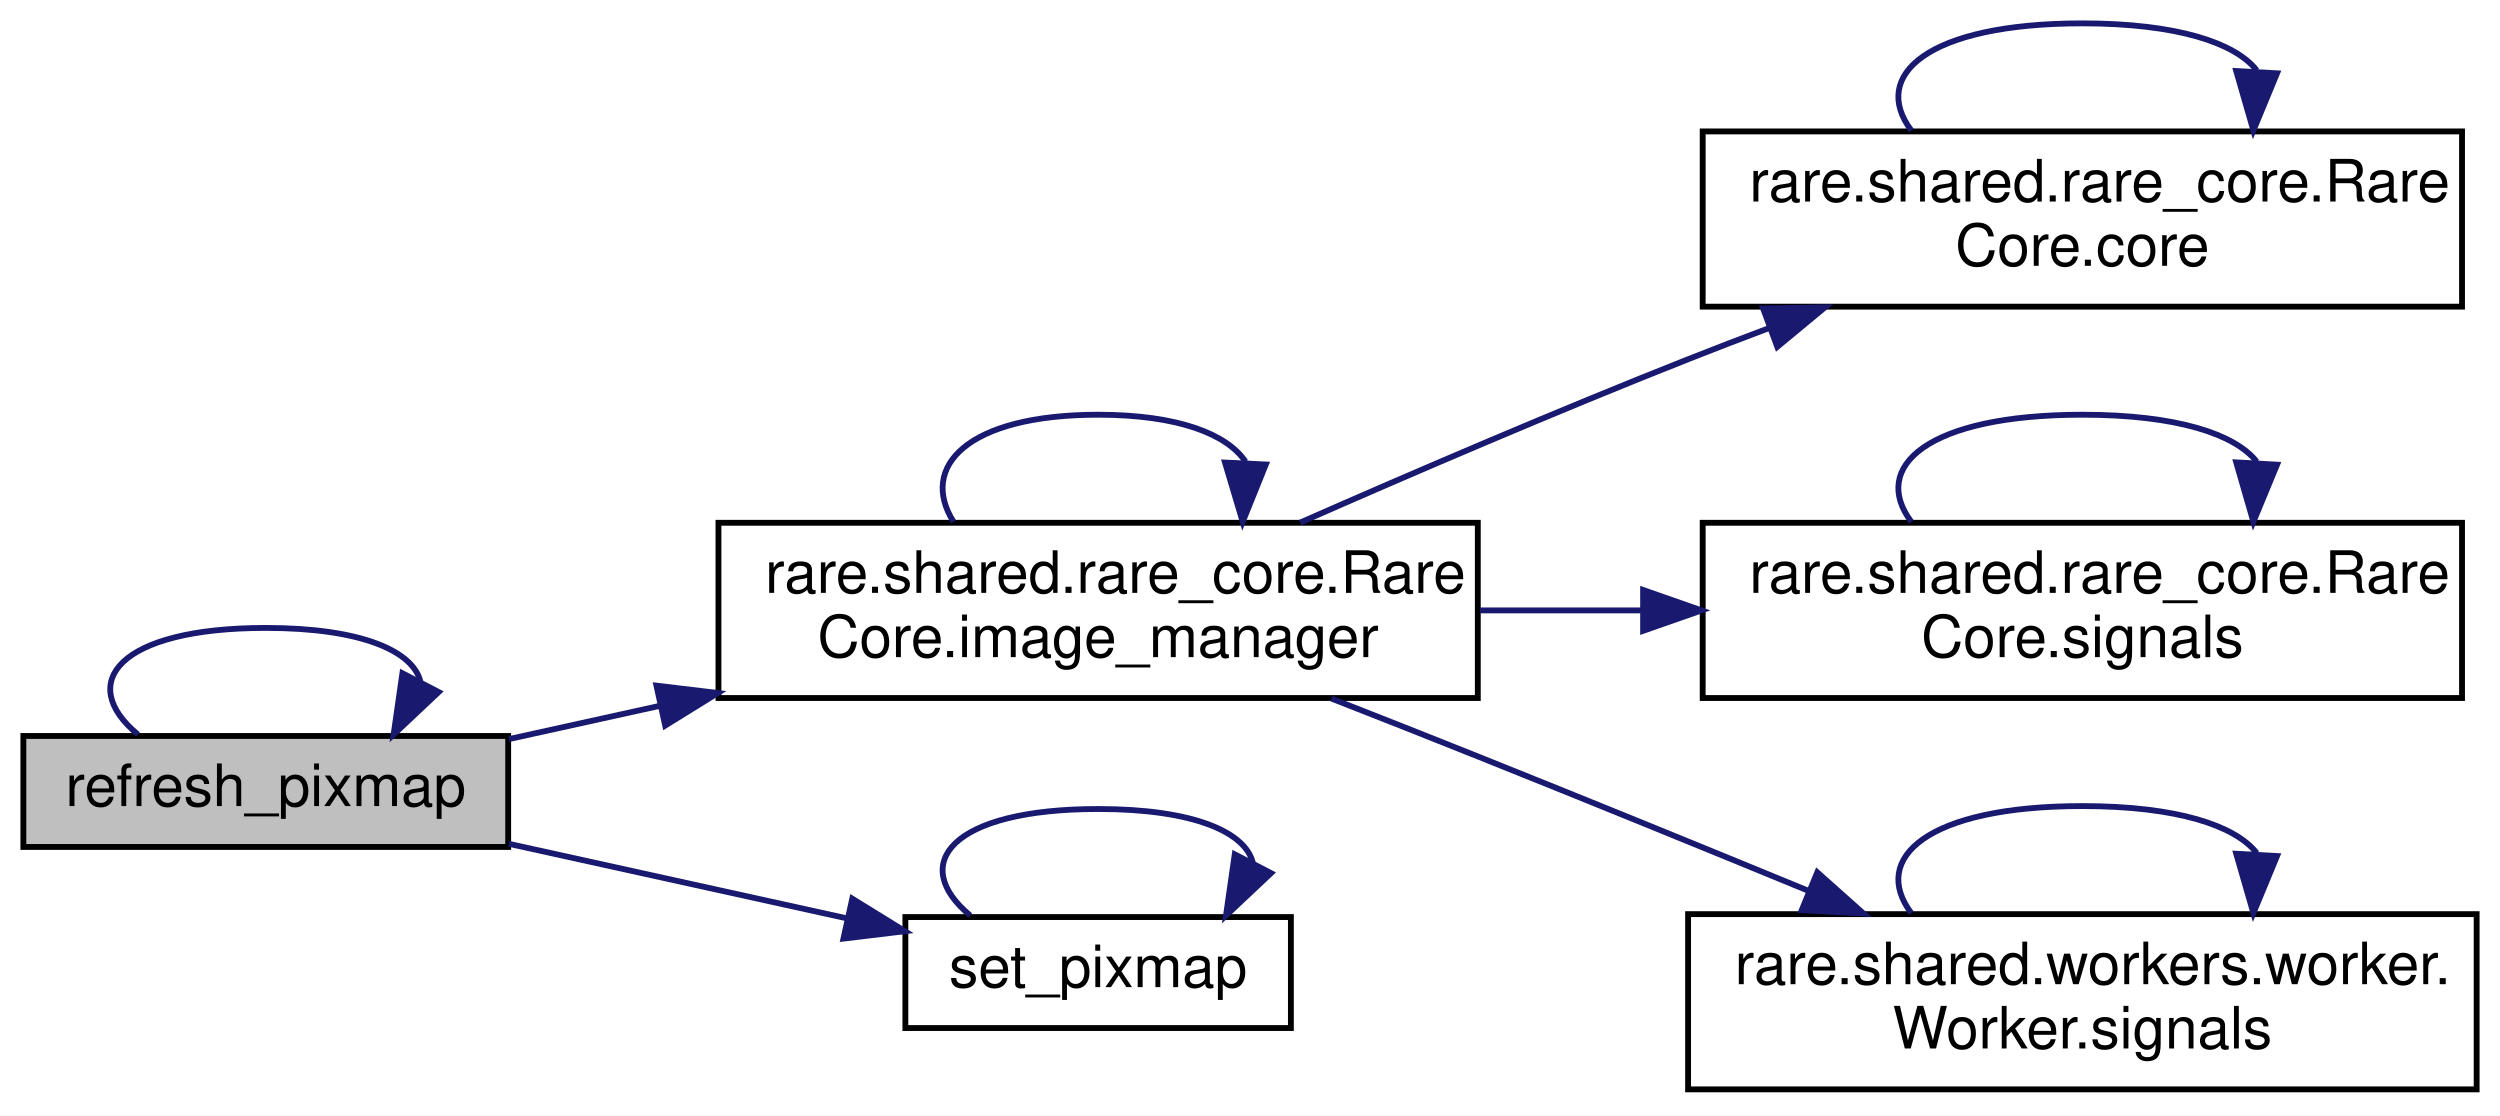
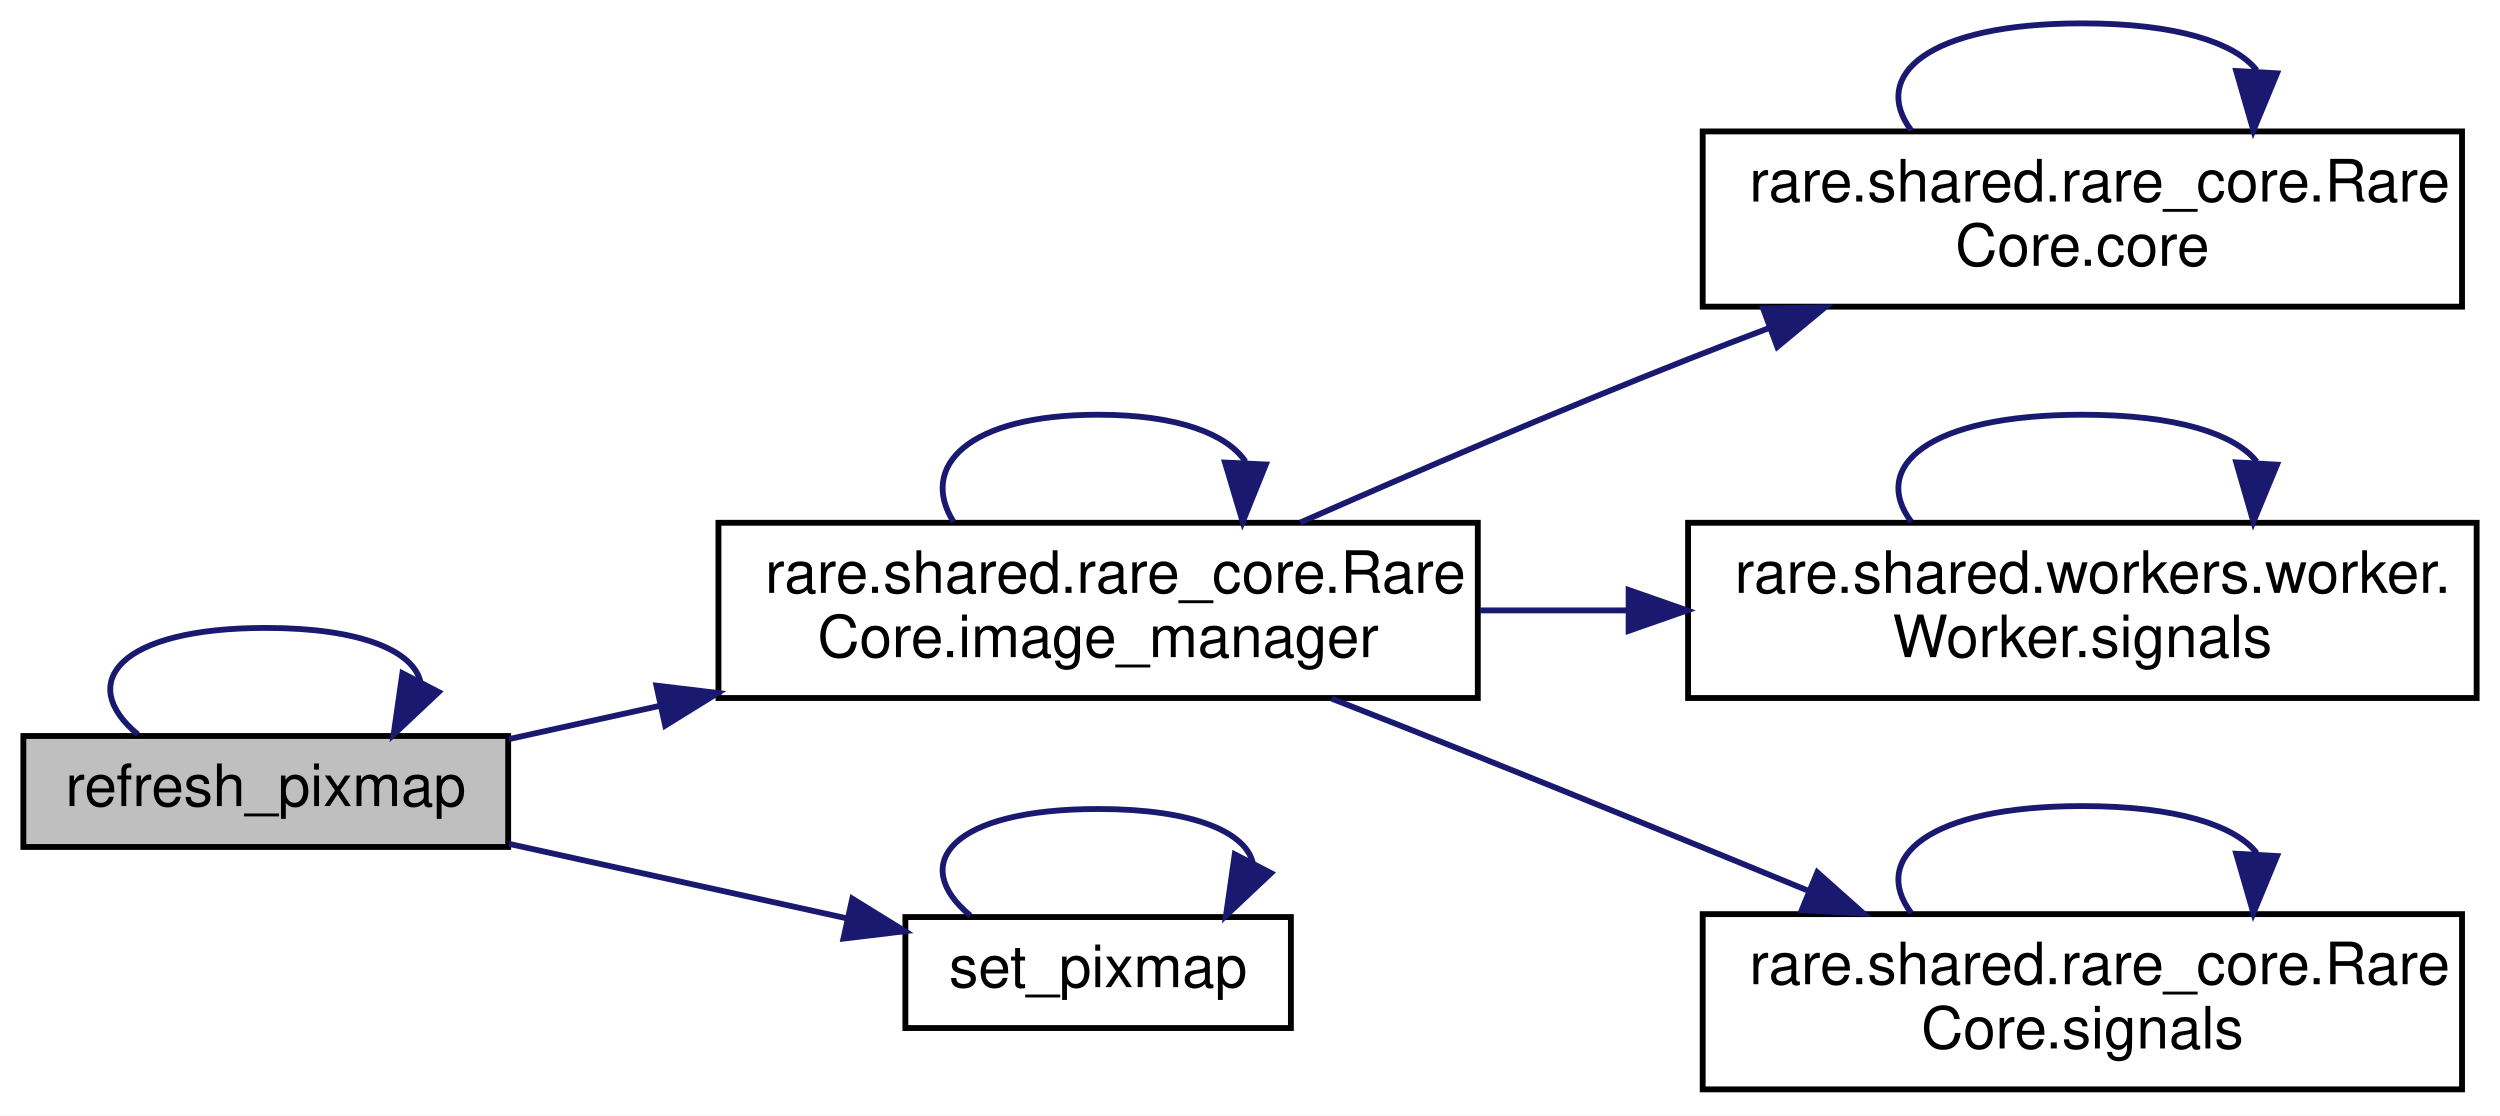
<svg xmlns="http://www.w3.org/2000/svg" xmlns:xlink="http://www.w3.org/1999/xlink" width="428pt" height="191pt" viewBox="0.00 0.00 428.00 191.00">
  <g id="graph0" class="graph" transform="scale(1 1) rotate(0) translate(4 187)">
    <polygon fill="white" stroke="transparent" points="-4,4 -4,-187 424,-187 424,4 -4,4" />
    <g id="node1" class="node">
      <g id="a_node1">
        <a xlink:title=" ">
          <polygon fill="#bfbfbf" stroke="black" points="0,-42 0,-61 83,-61 83,-42 0,-42" />
          <text text-anchor="middle" x="41.5" y="-49" font-family="Helvetica,sans-Serif" font-size="10.00">refresh_pixmap</text>
        </a>
      </g>
    </g>
    <g id="edge9" class="edge">
      <path fill="none" stroke="midnightblue" d="M19.61,-61.26C8.97,-70.07 16.26,-79.5 41.5,-79.5 58.06,-79.5 66.9,-75.44 68.01,-70.15" />
      <polygon fill="midnightblue" stroke="midnightblue" points="71.1,-68.52 63.39,-61.26 64.89,-71.74 71.1,-68.52" />
    </g>
    <g id="node2" class="node">
      <g id="a_node2">
        <a xlink:href="classrare_1_1shared_1_1rare__core_1_1_rare_core.html#af626fd87a4280875286ed304d4270f61" target="_top" xlink:title=" ">
          <polygon fill="white" stroke="black" points="119,-67.5 119,-97.5 249,-97.5 249,-67.5 119,-67.5" />
          <text text-anchor="start" x="127" y="-85.5" font-family="Helvetica,sans-Serif" font-size="10.00">rare.shared.rare_core.Rare</text>
          <text text-anchor="middle" x="184" y="-74.5" font-family="Helvetica,sans-Serif" font-size="10.00">Core.image_manager</text>
        </a>
      </g>
    </g>
    <g id="edge1" class="edge">
      <path fill="none" stroke="midnightblue" d="M83.14,-60.47C91.26,-62.26 100.04,-64.2 108.89,-66.15" />
      <polygon fill="midnightblue" stroke="midnightblue" points="108.38,-69.62 118.89,-68.36 109.88,-62.78 108.38,-69.62" />
    </g>
    <g id="node6" class="node">
      <g id="a_node6">
        <a xlink:href="classrare_1_1models_1_1game_1_1_rare_game.html#ab97aa84611663113dd2196fb2661c60e" target="_top" xlink:title=" ">
          <polygon fill="white" stroke="black" points="151,-11 151,-30 217,-30 217,-11 151,-11" />
          <text text-anchor="middle" x="184" y="-18" font-family="Helvetica,sans-Serif" font-size="10.00">set_pixmap</text>
        </a>
      </g>
    </g>
    <g id="edge10" class="edge">
      <path fill="none" stroke="midnightblue" d="M83.14,-42.53C101.33,-38.52 122.76,-33.79 141.1,-29.75" />
      <polygon fill="midnightblue" stroke="midnightblue" points="141.91,-33.15 150.92,-27.58 140.4,-26.31 141.91,-33.15" />
    </g>
    <g id="edge4" class="edge">
      <path fill="none" stroke="midnightblue" d="M159.25,-97.66C153.29,-107.06 161.54,-116 184,-116 197.69,-116 206.1,-112.68 209.23,-107.96" />
      <polygon fill="midnightblue" stroke="midnightblue" points="212.71,-107.48 208.75,-97.66 205.72,-107.81 212.71,-107.48" />
    </g>
    <g id="node3" class="node">
      <g id="a_node3">
        <a xlink:href="classrare_1_1shared_1_1rare__core_1_1_rare_core.html#a405e1a4f20f16120f872ccd2654a1d56" target="_top" xlink:title=" ">
          <polygon fill="white" stroke="black" points="287.5,-134.5 287.5,-164.5 417.5,-164.5 417.5,-134.5 287.5,-134.5" />
          <text text-anchor="start" x="295.5" y="-152.5" font-family="Helvetica,sans-Serif" font-size="10.00">rare.shared.rare_core.Rare</text>
          <text text-anchor="middle" x="352.5" y="-141.5" font-family="Helvetica,sans-Serif" font-size="10.00">Core.core</text>
        </a>
      </g>
    </g>
    <g id="edge2" class="edge">
      <path fill="none" stroke="midnightblue" d="M218.58,-97.53C237.89,-106.03 262.68,-116.68 285,-125.5 289.47,-127.27 294.14,-129.06 298.82,-130.82" />
      <polygon fill="midnightblue" stroke="midnightblue" points="297.84,-134.19 308.43,-134.38 300.27,-127.62 297.84,-134.19" />
    </g>
    <g id="node4" class="node">
      <g id="a_node4">
-         <a xlink:href="classrare_1_1shared_1_1rare__core_1_1_rare_core.html#a135560fc58fcc2e5cff07ec25c23a06c" target="_top" xlink:title=" ">
-           <polygon fill="white" stroke="black" points="287.5,-67.5 287.5,-97.5 417.5,-97.5 417.5,-67.5 287.5,-67.5" />
-           <text text-anchor="start" x="295.5" y="-85.5" font-family="Helvetica,sans-Serif" font-size="10.00">rare.shared.rare_core.Rare</text>
-           <text text-anchor="middle" x="352.5" y="-74.5" font-family="Helvetica,sans-Serif" font-size="10.00">Core.signals</text>
+         <a xlink:href="classrare_1_1shared_1_1workers_1_1worker_1_1_worker.html#a9998d928f5b6f30ebb69dc655c0756a8" target="_top" xlink:title=" ">
+           <polygon fill="white" stroke="black" points="285,-67.5 285,-97.5 420,-97.5 420,-67.5 285,-67.5" />
+           <text text-anchor="start" x="293" y="-85.5" font-family="Helvetica,sans-Serif" font-size="10.00">rare.shared.workers.worker.</text>
+           <text text-anchor="middle" x="352.5" y="-74.5" font-family="Helvetica,sans-Serif" font-size="10.00">Worker.signals</text>
        </a>
      </g>
    </g>
    <g id="edge5" class="edge">
-       <path fill="none" stroke="midnightblue" d="M249.37,-82.5C258.51,-82.5 267.97,-82.5 277.28,-82.5" />
-       <polygon fill="midnightblue" stroke="midnightblue" points="277.3,-86 287.3,-82.5 277.3,-79 277.3,-86" />
+       <path fill="none" stroke="midnightblue" d="M249.37,-82.5C257.64,-82.5 266.16,-82.5 274.6,-82.5" />
+       <polygon fill="midnightblue" stroke="midnightblue" points="274.82,-86 284.82,-82.5 274.82,-79 274.82,-86" />
    </g>
    <g id="node5" class="node">
      <g id="a_node5">
-         <a xlink:href="classrare_1_1shared_1_1workers_1_1worker_1_1_worker.html#a9998d928f5b6f30ebb69dc655c0756a8" target="_top" xlink:title=" ">
-           <polygon fill="white" stroke="black" points="285,-0.5 285,-30.5 420,-30.5 420,-0.5 285,-0.5" />
-           <text text-anchor="start" x="293" y="-18.5" font-family="Helvetica,sans-Serif" font-size="10.00">rare.shared.workers.worker.</text>
-           <text text-anchor="middle" x="352.5" y="-7.5" font-family="Helvetica,sans-Serif" font-size="10.00">Worker.signals</text>
+         <a xlink:href="classrare_1_1shared_1_1rare__core_1_1_rare_core.html#a135560fc58fcc2e5cff07ec25c23a06c" target="_top" xlink:title=" ">
+           <polygon fill="white" stroke="black" points="287.5,-0.5 287.5,-30.5 417.5,-30.5 417.5,-0.5 287.5,-0.5" />
+           <text text-anchor="start" x="295.5" y="-18.5" font-family="Helvetica,sans-Serif" font-size="10.00">rare.shared.rare_core.Rare</text>
+           <text text-anchor="middle" x="352.5" y="-7.5" font-family="Helvetica,sans-Serif" font-size="10.00">Core.signals</text>
        </a>
      </g>
    </g>
    <g id="edge7" class="edge">
      <path fill="none" stroke="midnightblue" d="M223.96,-67.4C232.24,-64.16 240.92,-60.74 249,-57.5 267.53,-50.09 287.88,-41.78 305.53,-34.52" />
      <polygon fill="midnightblue" stroke="midnightblue" points="307.12,-37.66 315.03,-30.61 304.45,-31.18 307.12,-37.66" />
    </g>
    <g id="edge3" class="edge">
      <path fill="none" stroke="midnightblue" d="M323.22,-164.66C316.16,-174.06 325.92,-183 352.5,-183 368.7,-183 378.65,-179.68 382.35,-174.96" />
      <polygon fill="midnightblue" stroke="midnightblue" points="385.83,-174.45 381.78,-164.66 378.84,-174.84 385.83,-174.45" />
    </g>
    <g id="edge6" class="edge">
      <path fill="none" stroke="midnightblue" d="M323.22,-97.66C316.16,-107.06 325.92,-116 352.5,-116 368.7,-116 378.65,-112.68 382.35,-107.96" />
      <polygon fill="midnightblue" stroke="midnightblue" points="385.83,-107.45 381.78,-97.66 378.84,-107.84 385.83,-107.45" />
    </g>
    <g id="edge8" class="edge">
      <path fill="none" stroke="midnightblue" d="M323.22,-30.66C316.16,-40.06 325.92,-49 352.5,-49 368.7,-49 378.65,-45.68 382.35,-40.96" />
      <polygon fill="midnightblue" stroke="midnightblue" points="385.83,-40.45 381.78,-30.66 378.84,-40.84 385.83,-40.45" />
    </g>
    <g id="edge11" class="edge">
      <path fill="none" stroke="midnightblue" d="M162.11,-30.26C151.47,-39.07 158.76,-48.5 184,-48.5 200.56,-48.5 209.4,-44.44 210.51,-39.15" />
      <polygon fill="midnightblue" stroke="midnightblue" points="213.6,-37.52 205.89,-30.26 207.39,-40.74 213.6,-37.52" />
    </g>
  </g>
</svg>
